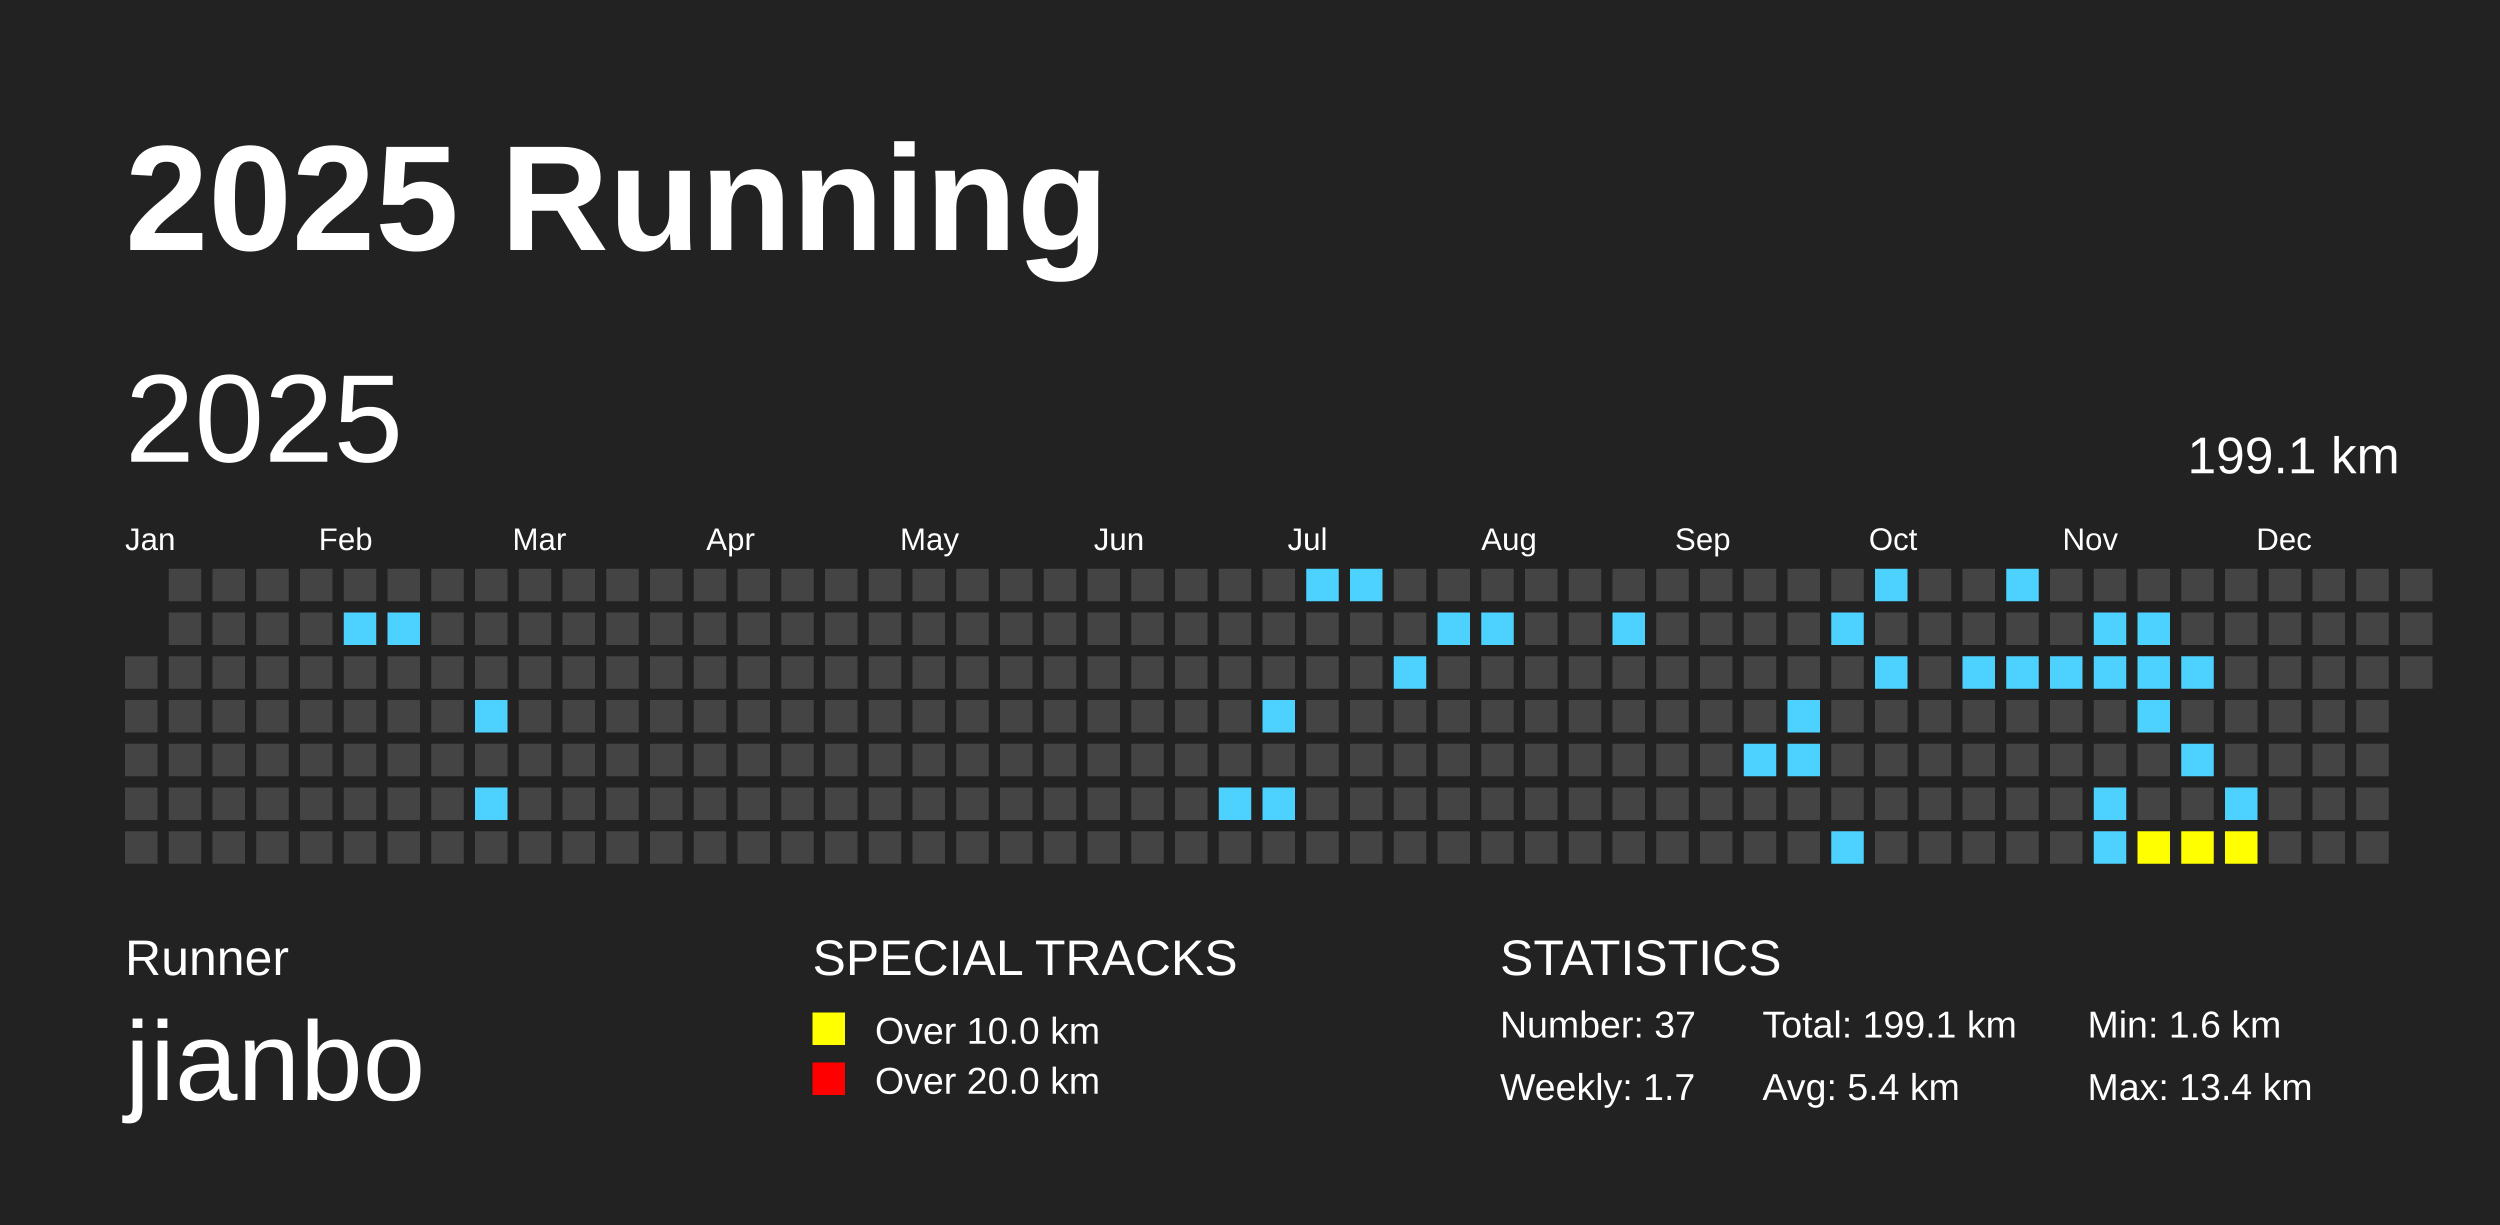
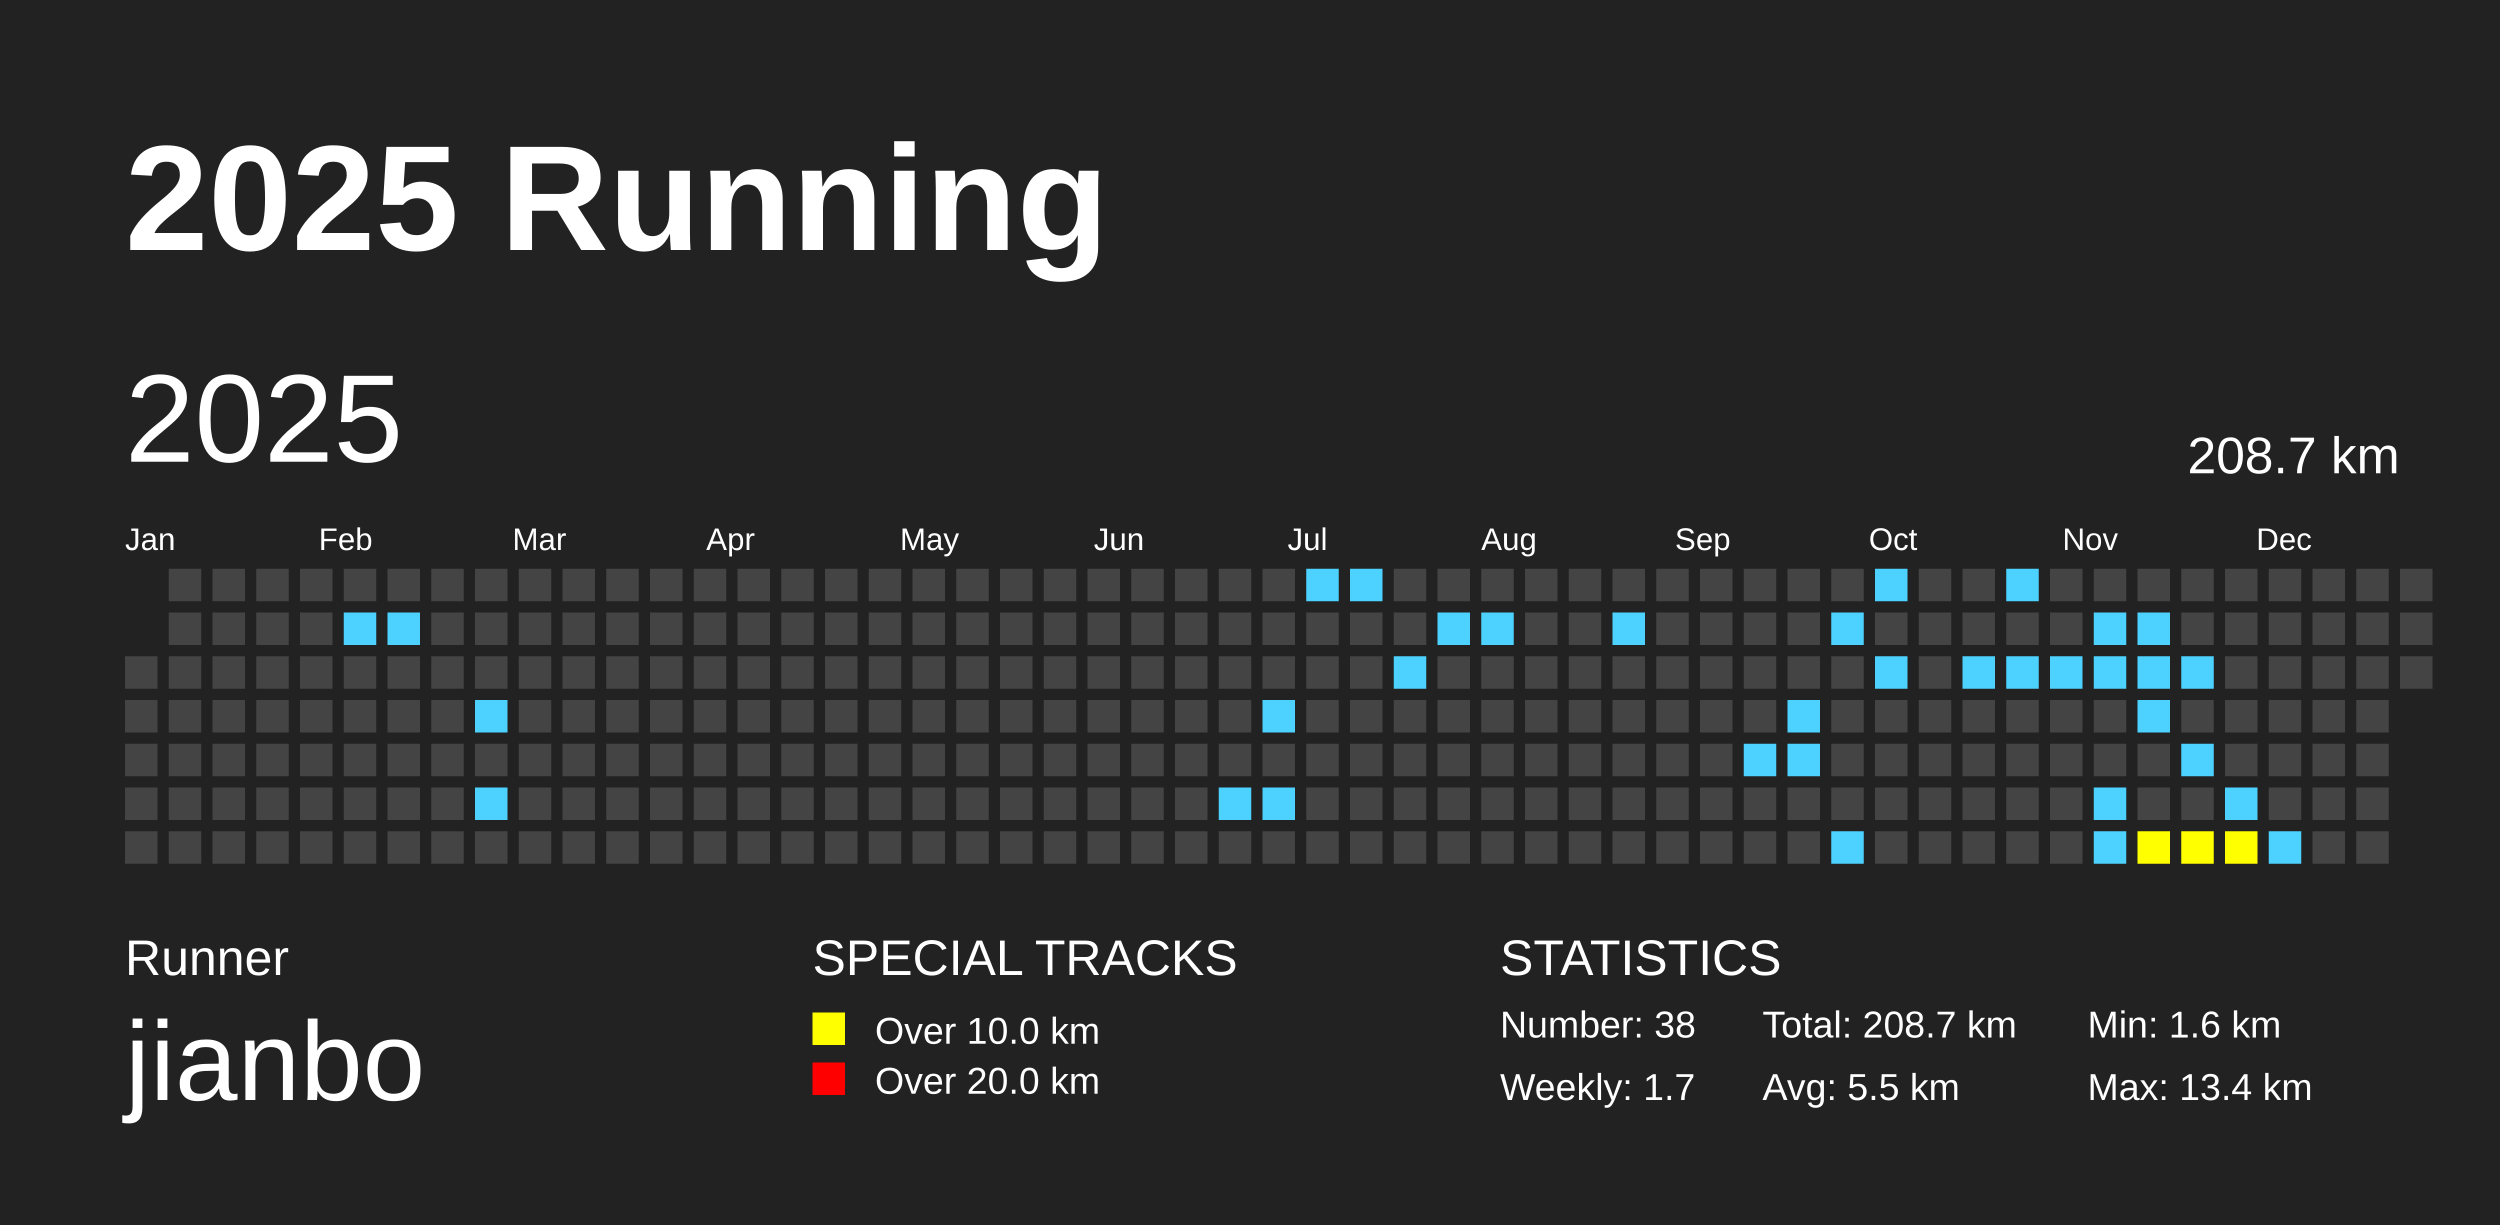
<svg xmlns="http://www.w3.org/2000/svg" baseProfile="full" height="98mm" version="1.1" viewBox="0,0,200,98" width="200mm">
  <defs />
  <rect fill="#222222" height="98" width="200" x="0" y="0" />
  <text fill="#FFFFFF" style="font-size:12px; font-family:Arial; font-weight:bold;" x="10" y="20">2025 Running</text>
  <text fill="#FFFFFF" style="font-size:4px; font-family:Arial" x="10" y="78">Runner</text>
  <text fill="#FFFFFF" style="font-size:9px; font-family:Arial" x="10" y="88">jianbo</text>
  <text fill="#FFFFFF" style="font-size:4px; font-family:Arial" x="65" y="78">SPECIAL TRACKS</text>
  <rect fill="yellow" height="2.6" width="2.6" x="65" y="81" />
  <text fill="#FFFFFF" style="font-size:3px; font-family:Arial" x="70" y="83.5">Over 10.0 km</text>
  <rect fill="red" height="2.6" width="2.6" x="65" y="85" />
  <text fill="#FFFFFF" style="font-size:3px; font-family:Arial" x="70" y="87.5">Over 20.0 km</text>
  <text fill="#FFFFFF" style="font-size:4px; font-family:Arial" x="120" y="78">STATISTICS</text>
-   <text fill="#FFFFFF" style="font-size:3px; font-family:Arial" x="120" y="83">Number: 37</text>
+   <text fill="#FFFFFF" style="font-size:3px; font-family:Arial" x="120" y="83">Number: 38</text>
  <text fill="#FFFFFF" style="font-size:3px; font-family:Arial" x="120" y="88">Weekly: 1.7</text>
-   <text fill="#FFFFFF" style="font-size:3px; font-family:Arial" x="141" y="83">Total: 199.1 km</text>
-   <text fill="#FFFFFF" style="font-size:3px; font-family:Arial" x="141" y="88">Avg: 5.4 km</text>
+   <text fill="#FFFFFF" style="font-size:3px; font-family:Arial" x="141" y="83">Total: 208.7 km</text>
+   <text fill="#FFFFFF" style="font-size:3px; font-family:Arial" x="141" y="88">Avg: 5.5 km</text>
  <text fill="#FFFFFF" style="font-size:3px; font-family:Arial" x="167" y="83">Min: 1.6 km</text>
  <text fill="#FFFFFF" style="font-size:3px; font-family:Arial" x="167" y="88">Max: 13.4 km</text>
  <text dominant-baseline="hanging" fill="#FFFFFF" style="font-size:10.0px; font-family:Arial;" x="10" y="30">2025</text>
-   <text dominant-baseline="hanging" fill="#FFFFFF" style="font-size:4.125px; font-family:Arial;" x="175" y="35">199.1 km</text>
+   <text dominant-baseline="hanging" fill="#FFFFFF" style="font-size:4.125px; font-family:Arial;" x="175" y="35">208.7 km</text>
  <text fill="#FFFFFF" style="font-size:2.5px; font-family:Arial" x="10.0" y="44">Jan</text>
  <text fill="#FFFFFF" style="font-size:2.5px; font-family:Arial" x="25.5" y="44">Feb</text>
  <text fill="#FFFFFF" style="font-size:2.5px; font-family:Arial" x="41.0" y="44">Mar</text>
  <text fill="#FFFFFF" style="font-size:2.5px; font-family:Arial" x="56.5" y="44">Apr</text>
  <text fill="#FFFFFF" style="font-size:2.5px; font-family:Arial" x="72.0" y="44">May</text>
  <text fill="#FFFFFF" style="font-size:2.5px; font-family:Arial" x="87.5" y="44">Jun</text>
  <text fill="#FFFFFF" style="font-size:2.5px; font-family:Arial" x="103.0" y="44">Jul</text>
  <text fill="#FFFFFF" style="font-size:2.5px; font-family:Arial" x="118.5" y="44">Aug</text>
  <text fill="#FFFFFF" style="font-size:2.5px; font-family:Arial" x="134.0" y="44">Sep</text>
  <text fill="#FFFFFF" style="font-size:2.5px; font-family:Arial" x="149.5" y="44">Oct</text>
  <text fill="#FFFFFF" style="font-size:2.5px; font-family:Arial" x="165.0" y="44">Nov</text>
  <text fill="#FFFFFF" style="font-size:2.5px; font-family:Arial" x="180.5" y="44">Dec</text>
  <rect fill="#444444" height="2.6" width="2.6" x="10.0" y="52.5" />
  <rect fill="#444444" height="2.6" width="2.6" x="10.0" y="56.0" />
  <rect fill="#444444" height="2.6" width="2.6" x="10.0" y="59.5" />
  <rect fill="#444444" height="2.6" width="2.6" x="10.0" y="63.0" />
  <rect fill="#444444" height="2.6" width="2.6" x="10.0" y="66.5" />
  <rect fill="#444444" height="2.6" width="2.6" x="13.5" y="45.5" />
  <rect fill="#444444" height="2.6" width="2.6" x="13.5" y="49.0" />
  <rect fill="#444444" height="2.6" width="2.6" x="13.5" y="52.5" />
  <rect fill="#444444" height="2.6" width="2.6" x="13.5" y="56.0" />
  <rect fill="#444444" height="2.6" width="2.6" x="13.5" y="59.5" />
  <rect fill="#444444" height="2.6" width="2.6" x="13.5" y="63.0" />
  <rect fill="#444444" height="2.6" width="2.6" x="13.5" y="66.5" />
  <rect fill="#444444" height="2.6" width="2.6" x="17.0" y="45.5" />
  <rect fill="#444444" height="2.6" width="2.6" x="17.0" y="49.0" />
  <rect fill="#444444" height="2.6" width="2.6" x="17.0" y="52.5" />
  <rect fill="#444444" height="2.6" width="2.6" x="17.0" y="56.0" />
  <rect fill="#444444" height="2.6" width="2.6" x="17.0" y="59.5" />
  <rect fill="#444444" height="2.6" width="2.6" x="17.0" y="63.0" />
  <rect fill="#444444" height="2.6" width="2.6" x="17.0" y="66.5" />
  <rect fill="#444444" height="2.6" width="2.6" x="20.5" y="45.5" />
  <rect fill="#444444" height="2.6" width="2.6" x="20.5" y="49.0" />
  <rect fill="#444444" height="2.6" width="2.6" x="20.5" y="52.5" />
  <rect fill="#444444" height="2.6" width="2.6" x="20.5" y="56.0" />
  <rect fill="#444444" height="2.6" width="2.6" x="20.5" y="59.5" />
  <rect fill="#444444" height="2.6" width="2.6" x="20.5" y="63.0" />
  <rect fill="#444444" height="2.6" width="2.6" x="20.5" y="66.5" />
  <rect fill="#444444" height="2.6" width="2.6" x="24.0" y="45.5" />
  <rect fill="#444444" height="2.6" width="2.6" x="24.0" y="49.0" />
  <rect fill="#444444" height="2.6" width="2.6" x="24.0" y="52.5" />
  <rect fill="#444444" height="2.6" width="2.6" x="24.0" y="56.0" />
  <rect fill="#444444" height="2.6" width="2.6" x="24.0" y="59.5" />
  <rect fill="#444444" height="2.6" width="2.6" x="24.0" y="63.0" />
  <rect fill="#444444" height="2.6" width="2.6" x="24.0" y="66.5" />
  <rect fill="#444444" height="2.6" width="2.6" x="27.5" y="45.5" />
  <rect fill="#4DD2FF" height="2.6" width="2.6" x="27.5" y="49.0" />
  <rect fill="#444444" height="2.6" width="2.6" x="27.5" y="52.5" />
  <rect fill="#444444" height="2.6" width="2.6" x="27.5" y="56.0" />
  <rect fill="#444444" height="2.6" width="2.6" x="27.5" y="59.5" />
  <rect fill="#444444" height="2.6" width="2.6" x="27.5" y="63.0" />
  <rect fill="#444444" height="2.6" width="2.6" x="27.5" y="66.5" />
  <rect fill="#444444" height="2.6" width="2.6" x="31.0" y="45.5" />
  <rect fill="#4DD2FF" height="2.6" width="2.6" x="31.0" y="49.0" />
  <rect fill="#444444" height="2.6" width="2.6" x="31.0" y="52.5" />
  <rect fill="#444444" height="2.6" width="2.6" x="31.0" y="56.0" />
  <rect fill="#444444" height="2.6" width="2.6" x="31.0" y="59.5" />
  <rect fill="#444444" height="2.6" width="2.6" x="31.0" y="63.0" />
  <rect fill="#444444" height="2.6" width="2.6" x="31.0" y="66.5" />
  <rect fill="#444444" height="2.6" width="2.6" x="34.5" y="45.5" />
  <rect fill="#444444" height="2.6" width="2.6" x="34.5" y="49.0" />
  <rect fill="#444444" height="2.6" width="2.6" x="34.5" y="52.5" />
  <rect fill="#444444" height="2.6" width="2.6" x="34.5" y="56.0" />
  <rect fill="#444444" height="2.6" width="2.6" x="34.5" y="59.5" />
  <rect fill="#444444" height="2.6" width="2.6" x="34.5" y="63.0" />
  <rect fill="#444444" height="2.6" width="2.6" x="34.5" y="66.5" />
  <rect fill="#444444" height="2.6" width="2.6" x="38.0" y="45.5" />
  <rect fill="#444444" height="2.6" width="2.6" x="38.0" y="49.0" />
  <rect fill="#444444" height="2.6" width="2.6" x="38.0" y="52.5" />
  <rect fill="#4DD2FF" height="2.6" width="2.6" x="38.0" y="56.0" />
  <rect fill="#444444" height="2.6" width="2.6" x="38.0" y="59.5" />
  <rect fill="#4DD2FF" height="2.6" width="2.6" x="38.0" y="63.0" />
  <rect fill="#444444" height="2.6" width="2.6" x="38.0" y="66.5" />
  <rect fill="#444444" height="2.6" width="2.6" x="41.5" y="45.5" />
  <rect fill="#444444" height="2.6" width="2.6" x="41.5" y="49.0" />
  <rect fill="#444444" height="2.6" width="2.6" x="41.5" y="52.5" />
  <rect fill="#444444" height="2.6" width="2.6" x="41.5" y="56.0" />
  <rect fill="#444444" height="2.6" width="2.6" x="41.5" y="59.5" />
  <rect fill="#444444" height="2.6" width="2.6" x="41.5" y="63.0" />
  <rect fill="#444444" height="2.6" width="2.6" x="41.5" y="66.5" />
  <rect fill="#444444" height="2.6" width="2.6" x="45.0" y="45.5" />
  <rect fill="#444444" height="2.6" width="2.6" x="45.0" y="49.0" />
  <rect fill="#444444" height="2.6" width="2.6" x="45.0" y="52.5" />
  <rect fill="#444444" height="2.6" width="2.6" x="45.0" y="56.0" />
  <rect fill="#444444" height="2.6" width="2.6" x="45.0" y="59.5" />
  <rect fill="#444444" height="2.6" width="2.6" x="45.0" y="63.0" />
  <rect fill="#444444" height="2.6" width="2.6" x="45.0" y="66.5" />
  <rect fill="#444444" height="2.6" width="2.6" x="48.5" y="45.5" />
  <rect fill="#444444" height="2.6" width="2.6" x="48.5" y="49.0" />
  <rect fill="#444444" height="2.6" width="2.6" x="48.5" y="52.5" />
  <rect fill="#444444" height="2.6" width="2.6" x="48.5" y="56.0" />
  <rect fill="#444444" height="2.6" width="2.6" x="48.5" y="59.5" />
  <rect fill="#444444" height="2.6" width="2.6" x="48.5" y="63.0" />
  <rect fill="#444444" height="2.6" width="2.6" x="48.5" y="66.5" />
  <rect fill="#444444" height="2.6" width="2.6" x="52.0" y="45.5" />
  <rect fill="#444444" height="2.6" width="2.6" x="52.0" y="49.0" />
  <rect fill="#444444" height="2.6" width="2.6" x="52.0" y="52.5" />
  <rect fill="#444444" height="2.6" width="2.6" x="52.0" y="56.0" />
  <rect fill="#444444" height="2.6" width="2.6" x="52.0" y="59.5" />
  <rect fill="#444444" height="2.6" width="2.6" x="52.0" y="63.0" />
  <rect fill="#444444" height="2.6" width="2.6" x="52.0" y="66.5" />
  <rect fill="#444444" height="2.6" width="2.6" x="55.5" y="45.5" />
  <rect fill="#444444" height="2.6" width="2.6" x="55.5" y="49.0" />
  <rect fill="#444444" height="2.6" width="2.6" x="55.5" y="52.5" />
  <rect fill="#444444" height="2.6" width="2.6" x="55.5" y="56.0" />
  <rect fill="#444444" height="2.6" width="2.6" x="55.5" y="59.5" />
  <rect fill="#444444" height="2.6" width="2.6" x="55.5" y="63.0" />
  <rect fill="#444444" height="2.6" width="2.6" x="55.5" y="66.5" />
  <rect fill="#444444" height="2.6" width="2.6" x="59.0" y="45.5" />
  <rect fill="#444444" height="2.6" width="2.6" x="59.0" y="49.0" />
  <rect fill="#444444" height="2.6" width="2.6" x="59.0" y="52.5" />
  <rect fill="#444444" height="2.6" width="2.6" x="59.0" y="56.0" />
  <rect fill="#444444" height="2.6" width="2.6" x="59.0" y="59.5" />
  <rect fill="#444444" height="2.6" width="2.6" x="59.0" y="63.0" />
  <rect fill="#444444" height="2.6" width="2.6" x="59.0" y="66.5" />
  <rect fill="#444444" height="2.6" width="2.6" x="62.5" y="45.5" />
  <rect fill="#444444" height="2.6" width="2.6" x="62.5" y="49.0" />
  <rect fill="#444444" height="2.6" width="2.6" x="62.5" y="52.5" />
  <rect fill="#444444" height="2.6" width="2.6" x="62.5" y="56.0" />
  <rect fill="#444444" height="2.6" width="2.6" x="62.5" y="59.5" />
  <rect fill="#444444" height="2.6" width="2.6" x="62.5" y="63.0" />
  <rect fill="#444444" height="2.6" width="2.6" x="62.5" y="66.5" />
  <rect fill="#444444" height="2.6" width="2.6" x="66.0" y="45.5" />
  <rect fill="#444444" height="2.6" width="2.6" x="66.0" y="49.0" />
  <rect fill="#444444" height="2.6" width="2.6" x="66.0" y="52.5" />
  <rect fill="#444444" height="2.6" width="2.6" x="66.0" y="56.0" />
  <rect fill="#444444" height="2.6" width="2.6" x="66.0" y="59.5" />
  <rect fill="#444444" height="2.6" width="2.6" x="66.0" y="63.0" />
  <rect fill="#444444" height="2.6" width="2.6" x="66.0" y="66.5" />
  <rect fill="#444444" height="2.6" width="2.6" x="69.5" y="45.5" />
  <rect fill="#444444" height="2.6" width="2.6" x="69.5" y="49.0" />
  <rect fill="#444444" height="2.6" width="2.6" x="69.5" y="52.5" />
  <rect fill="#444444" height="2.6" width="2.6" x="69.5" y="56.0" />
  <rect fill="#444444" height="2.6" width="2.6" x="69.5" y="59.5" />
  <rect fill="#444444" height="2.6" width="2.6" x="69.5" y="63.0" />
  <rect fill="#444444" height="2.6" width="2.6" x="69.5" y="66.5" />
  <rect fill="#444444" height="2.6" width="2.6" x="73.0" y="45.5" />
  <rect fill="#444444" height="2.6" width="2.6" x="73.0" y="49.0" />
  <rect fill="#444444" height="2.6" width="2.6" x="73.0" y="52.5" />
  <rect fill="#444444" height="2.6" width="2.6" x="73.0" y="56.0" />
  <rect fill="#444444" height="2.6" width="2.6" x="73.0" y="59.5" />
  <rect fill="#444444" height="2.6" width="2.6" x="73.0" y="63.0" />
  <rect fill="#444444" height="2.6" width="2.6" x="73.0" y="66.5" />
  <rect fill="#444444" height="2.6" width="2.6" x="76.5" y="45.5" />
  <rect fill="#444444" height="2.6" width="2.6" x="76.5" y="49.0" />
  <rect fill="#444444" height="2.6" width="2.6" x="76.5" y="52.5" />
  <rect fill="#444444" height="2.6" width="2.6" x="76.5" y="56.0" />
  <rect fill="#444444" height="2.6" width="2.6" x="76.5" y="59.5" />
  <rect fill="#444444" height="2.6" width="2.6" x="76.5" y="63.0" />
  <rect fill="#444444" height="2.6" width="2.6" x="76.5" y="66.5" />
  <rect fill="#444444" height="2.6" width="2.6" x="80.0" y="45.5" />
  <rect fill="#444444" height="2.6" width="2.6" x="80.0" y="49.0" />
  <rect fill="#444444" height="2.6" width="2.6" x="80.0" y="52.5" />
  <rect fill="#444444" height="2.6" width="2.6" x="80.0" y="56.0" />
  <rect fill="#444444" height="2.6" width="2.6" x="80.0" y="59.5" />
  <rect fill="#444444" height="2.6" width="2.6" x="80.0" y="63.0" />
  <rect fill="#444444" height="2.6" width="2.6" x="80.0" y="66.5" />
  <rect fill="#444444" height="2.6" width="2.6" x="83.5" y="45.5" />
  <rect fill="#444444" height="2.6" width="2.6" x="83.5" y="49.0" />
  <rect fill="#444444" height="2.6" width="2.6" x="83.5" y="52.5" />
  <rect fill="#444444" height="2.6" width="2.6" x="83.5" y="56.0" />
  <rect fill="#444444" height="2.6" width="2.6" x="83.5" y="59.5" />
  <rect fill="#444444" height="2.6" width="2.6" x="83.5" y="63.0" />
  <rect fill="#444444" height="2.6" width="2.6" x="83.5" y="66.5" />
  <rect fill="#444444" height="2.6" width="2.6" x="87.0" y="45.5" />
  <rect fill="#444444" height="2.6" width="2.6" x="87.0" y="49.0" />
  <rect fill="#444444" height="2.6" width="2.6" x="87.0" y="52.5" />
  <rect fill="#444444" height="2.6" width="2.6" x="87.0" y="56.0" />
  <rect fill="#444444" height="2.6" width="2.6" x="87.0" y="59.5" />
  <rect fill="#444444" height="2.6" width="2.6" x="87.0" y="63.0" />
  <rect fill="#444444" height="2.6" width="2.6" x="87.0" y="66.5" />
  <rect fill="#444444" height="2.6" width="2.6" x="90.5" y="45.5" />
  <rect fill="#444444" height="2.6" width="2.6" x="90.5" y="49.0" />
  <rect fill="#444444" height="2.6" width="2.6" x="90.5" y="52.5" />
  <rect fill="#444444" height="2.6" width="2.6" x="90.5" y="56.0" />
  <rect fill="#444444" height="2.6" width="2.6" x="90.5" y="59.5" />
  <rect fill="#444444" height="2.6" width="2.6" x="90.5" y="63.0" />
  <rect fill="#444444" height="2.6" width="2.6" x="90.5" y="66.5" />
  <rect fill="#444444" height="2.6" width="2.6" x="94.0" y="45.5" />
  <rect fill="#444444" height="2.6" width="2.6" x="94.0" y="49.0" />
  <rect fill="#444444" height="2.6" width="2.6" x="94.0" y="52.5" />
  <rect fill="#444444" height="2.6" width="2.6" x="94.0" y="56.0" />
  <rect fill="#444444" height="2.6" width="2.6" x="94.0" y="59.5" />
  <rect fill="#444444" height="2.6" width="2.6" x="94.0" y="63.0" />
  <rect fill="#444444" height="2.6" width="2.6" x="94.0" y="66.5" />
  <rect fill="#444444" height="2.6" width="2.6" x="97.5" y="45.5" />
  <rect fill="#444444" height="2.6" width="2.6" x="97.5" y="49.0" />
  <rect fill="#444444" height="2.6" width="2.6" x="97.5" y="52.5" />
  <rect fill="#444444" height="2.6" width="2.6" x="97.5" y="56.0" />
  <rect fill="#444444" height="2.6" width="2.6" x="97.5" y="59.5" />
  <rect fill="#4DD2FF" height="2.6" width="2.6" x="97.5" y="63.0" />
  <rect fill="#444444" height="2.6" width="2.6" x="97.5" y="66.5" />
  <rect fill="#444444" height="2.6" width="2.6" x="101.0" y="45.5" />
  <rect fill="#444444" height="2.6" width="2.6" x="101.0" y="49.0" />
  <rect fill="#444444" height="2.6" width="2.6" x="101.0" y="52.5" />
  <rect fill="#4DD2FF" height="2.6" width="2.6" x="101.0" y="56.0" />
  <rect fill="#444444" height="2.6" width="2.6" x="101.0" y="59.5" />
  <rect fill="#4DD2FF" height="2.6" width="2.6" x="101.0" y="63.0" />
  <rect fill="#444444" height="2.6" width="2.6" x="101.0" y="66.5" />
  <rect fill="#4DD2FF" height="2.6" width="2.6" x="104.5" y="45.5" />
  <rect fill="#444444" height="2.6" width="2.6" x="104.5" y="49.0" />
  <rect fill="#444444" height="2.6" width="2.6" x="104.5" y="52.5" />
  <rect fill="#444444" height="2.6" width="2.6" x="104.5" y="56.0" />
  <rect fill="#444444" height="2.6" width="2.6" x="104.5" y="59.5" />
  <rect fill="#444444" height="2.6" width="2.6" x="104.5" y="63.0" />
  <rect fill="#444444" height="2.6" width="2.6" x="104.5" y="66.5" />
  <rect fill="#4DD2FF" height="2.6" width="2.6" x="108.0" y="45.5" />
  <rect fill="#444444" height="2.6" width="2.6" x="108.0" y="49.0" />
  <rect fill="#444444" height="2.6" width="2.6" x="108.0" y="52.5" />
  <rect fill="#444444" height="2.6" width="2.6" x="108.0" y="56.0" />
  <rect fill="#444444" height="2.6" width="2.6" x="108.0" y="59.5" />
  <rect fill="#444444" height="2.6" width="2.6" x="108.0" y="63.0" />
  <rect fill="#444444" height="2.6" width="2.6" x="108.0" y="66.5" />
  <rect fill="#444444" height="2.6" width="2.6" x="111.5" y="45.5" />
  <rect fill="#444444" height="2.6" width="2.6" x="111.5" y="49.0" />
  <rect fill="#4DD2FF" height="2.6" width="2.6" x="111.5" y="52.5" />
  <rect fill="#444444" height="2.6" width="2.6" x="111.5" y="56.0" />
  <rect fill="#444444" height="2.6" width="2.6" x="111.5" y="59.5" />
  <rect fill="#444444" height="2.6" width="2.6" x="111.5" y="63.0" />
  <rect fill="#444444" height="2.6" width="2.6" x="111.5" y="66.5" />
  <rect fill="#444444" height="2.6" width="2.6" x="115.0" y="45.5" />
  <rect fill="#4DD2FF" height="2.6" width="2.6" x="115.0" y="49.0" />
  <rect fill="#444444" height="2.6" width="2.6" x="115.0" y="52.5" />
  <rect fill="#444444" height="2.6" width="2.6" x="115.0" y="56.0" />
  <rect fill="#444444" height="2.6" width="2.6" x="115.0" y="59.5" />
  <rect fill="#444444" height="2.6" width="2.6" x="115.0" y="63.0" />
  <rect fill="#444444" height="2.6" width="2.6" x="115.0" y="66.5" />
  <rect fill="#444444" height="2.6" width="2.6" x="118.5" y="45.5" />
  <rect fill="#4DD2FF" height="2.6" width="2.6" x="118.5" y="49.0" />
  <rect fill="#444444" height="2.6" width="2.6" x="118.5" y="52.5" />
  <rect fill="#444444" height="2.6" width="2.6" x="118.5" y="56.0" />
  <rect fill="#444444" height="2.6" width="2.6" x="118.5" y="59.5" />
  <rect fill="#444444" height="2.6" width="2.6" x="118.5" y="63.0" />
  <rect fill="#444444" height="2.6" width="2.6" x="118.5" y="66.5" />
  <rect fill="#444444" height="2.6" width="2.6" x="122.0" y="45.5" />
  <rect fill="#444444" height="2.6" width="2.6" x="122.0" y="49.0" />
  <rect fill="#444444" height="2.6" width="2.6" x="122.0" y="52.5" />
  <rect fill="#444444" height="2.6" width="2.6" x="122.0" y="56.0" />
  <rect fill="#444444" height="2.6" width="2.6" x="122.0" y="59.5" />
  <rect fill="#444444" height="2.6" width="2.6" x="122.0" y="63.0" />
  <rect fill="#444444" height="2.6" width="2.6" x="122.0" y="66.5" />
  <rect fill="#444444" height="2.6" width="2.6" x="125.5" y="45.5" />
  <rect fill="#444444" height="2.6" width="2.6" x="125.5" y="49.0" />
  <rect fill="#444444" height="2.6" width="2.6" x="125.5" y="52.5" />
  <rect fill="#444444" height="2.6" width="2.6" x="125.5" y="56.0" />
  <rect fill="#444444" height="2.6" width="2.6" x="125.5" y="59.5" />
  <rect fill="#444444" height="2.6" width="2.6" x="125.5" y="63.0" />
  <rect fill="#444444" height="2.6" width="2.6" x="125.5" y="66.5" />
  <rect fill="#444444" height="2.6" width="2.6" x="129.0" y="45.5" />
  <rect fill="#4DD2FF" height="2.6" width="2.6" x="129.0" y="49.0" />
  <rect fill="#444444" height="2.6" width="2.6" x="129.0" y="52.5" />
  <rect fill="#444444" height="2.6" width="2.6" x="129.0" y="56.0" />
  <rect fill="#444444" height="2.6" width="2.6" x="129.0" y="59.5" />
  <rect fill="#444444" height="2.6" width="2.6" x="129.0" y="63.0" />
  <rect fill="#444444" height="2.6" width="2.6" x="129.0" y="66.5" />
  <rect fill="#444444" height="2.6" width="2.6" x="132.5" y="45.5" />
  <rect fill="#444444" height="2.6" width="2.6" x="132.5" y="49.0" />
  <rect fill="#444444" height="2.6" width="2.6" x="132.5" y="52.5" />
  <rect fill="#444444" height="2.6" width="2.6" x="132.5" y="56.0" />
  <rect fill="#444444" height="2.6" width="2.6" x="132.5" y="59.5" />
  <rect fill="#444444" height="2.6" width="2.6" x="132.5" y="63.0" />
  <rect fill="#444444" height="2.6" width="2.6" x="132.5" y="66.5" />
  <rect fill="#444444" height="2.6" width="2.6" x="136.0" y="45.5" />
  <rect fill="#444444" height="2.6" width="2.6" x="136.0" y="49.0" />
  <rect fill="#444444" height="2.6" width="2.6" x="136.0" y="52.5" />
  <rect fill="#444444" height="2.6" width="2.6" x="136.0" y="56.0" />
  <rect fill="#444444" height="2.6" width="2.6" x="136.0" y="59.5" />
  <rect fill="#444444" height="2.6" width="2.6" x="136.0" y="63.0" />
  <rect fill="#444444" height="2.6" width="2.6" x="136.0" y="66.5" />
  <rect fill="#444444" height="2.6" width="2.6" x="139.5" y="45.5" />
  <rect fill="#444444" height="2.6" width="2.6" x="139.5" y="49.0" />
  <rect fill="#444444" height="2.6" width="2.6" x="139.5" y="52.5" />
  <rect fill="#444444" height="2.6" width="2.6" x="139.5" y="56.0" />
  <rect fill="#4DD2FF" height="2.6" width="2.6" x="139.5" y="59.5" />
  <rect fill="#444444" height="2.6" width="2.6" x="139.5" y="63.0" />
  <rect fill="#444444" height="2.6" width="2.6" x="139.5" y="66.5" />
  <rect fill="#444444" height="2.6" width="2.6" x="143.0" y="45.5" />
  <rect fill="#444444" height="2.6" width="2.6" x="143.0" y="49.0" />
  <rect fill="#444444" height="2.6" width="2.6" x="143.0" y="52.5" />
  <rect fill="#4DD2FF" height="2.6" width="2.6" x="143.0" y="56.0" />
  <rect fill="#4DD2FF" height="2.6" width="2.6" x="143.0" y="59.5" />
  <rect fill="#444444" height="2.6" width="2.6" x="143.0" y="63.0" />
  <rect fill="#444444" height="2.6" width="2.6" x="143.0" y="66.5" />
  <rect fill="#444444" height="2.6" width="2.6" x="146.5" y="45.5" />
  <rect fill="#4DD2FF" height="2.6" width="2.6" x="146.5" y="49.0" />
  <rect fill="#444444" height="2.6" width="2.6" x="146.5" y="52.5" />
  <rect fill="#444444" height="2.6" width="2.6" x="146.5" y="56.0" />
  <rect fill="#444444" height="2.6" width="2.6" x="146.5" y="59.5" />
  <rect fill="#444444" height="2.6" width="2.6" x="146.5" y="63.0" />
  <rect fill="#4DD2FF" height="2.6" width="2.6" x="146.5" y="66.5" />
  <rect fill="#4DD2FF" height="2.6" width="2.6" x="150.0" y="45.5" />
  <rect fill="#444444" height="2.6" width="2.6" x="150.0" y="49.0" />
  <rect fill="#4DD2FF" height="2.6" width="2.6" x="150.0" y="52.5" />
  <rect fill="#444444" height="2.6" width="2.6" x="150.0" y="56.0" />
  <rect fill="#444444" height="2.6" width="2.6" x="150.0" y="59.5" />
  <rect fill="#444444" height="2.6" width="2.6" x="150.0" y="63.0" />
  <rect fill="#444444" height="2.6" width="2.6" x="150.0" y="66.5" />
  <rect fill="#444444" height="2.6" width="2.6" x="153.5" y="45.5" />
  <rect fill="#444444" height="2.6" width="2.6" x="153.5" y="49.0" />
  <rect fill="#444444" height="2.6" width="2.6" x="153.5" y="52.5" />
  <rect fill="#444444" height="2.6" width="2.6" x="153.5" y="56.0" />
  <rect fill="#444444" height="2.6" width="2.6" x="153.5" y="59.5" />
  <rect fill="#444444" height="2.6" width="2.6" x="153.5" y="63.0" />
  <rect fill="#444444" height="2.6" width="2.6" x="153.5" y="66.5" />
  <rect fill="#444444" height="2.6" width="2.6" x="157.0" y="45.5" />
  <rect fill="#444444" height="2.6" width="2.6" x="157.0" y="49.0" />
  <rect fill="#4DD2FF" height="2.6" width="2.6" x="157.0" y="52.5" />
  <rect fill="#444444" height="2.6" width="2.6" x="157.0" y="56.0" />
  <rect fill="#444444" height="2.6" width="2.6" x="157.0" y="59.5" />
  <rect fill="#444444" height="2.6" width="2.6" x="157.0" y="63.0" />
  <rect fill="#444444" height="2.6" width="2.6" x="157.0" y="66.5" />
  <rect fill="#4DD2FF" height="2.6" width="2.6" x="160.5" y="45.5" />
  <rect fill="#444444" height="2.6" width="2.6" x="160.5" y="49.0" />
  <rect fill="#4DD2FF" height="2.6" width="2.6" x="160.5" y="52.5" />
  <rect fill="#444444" height="2.6" width="2.6" x="160.5" y="56.0" />
  <rect fill="#444444" height="2.6" width="2.6" x="160.5" y="59.5" />
  <rect fill="#444444" height="2.6" width="2.6" x="160.5" y="63.0" />
  <rect fill="#444444" height="2.6" width="2.6" x="160.5" y="66.5" />
  <rect fill="#444444" height="2.6" width="2.6" x="164.0" y="45.5" />
  <rect fill="#444444" height="2.6" width="2.6" x="164.0" y="49.0" />
  <rect fill="#4DD2FF" height="2.6" width="2.6" x="164.0" y="52.5" />
  <rect fill="#444444" height="2.6" width="2.6" x="164.0" y="56.0" />
  <rect fill="#444444" height="2.6" width="2.6" x="164.0" y="59.5" />
  <rect fill="#444444" height="2.6" width="2.6" x="164.0" y="63.0" />
  <rect fill="#444444" height="2.6" width="2.6" x="164.0" y="66.5" />
  <rect fill="#444444" height="2.6" width="2.6" x="167.5" y="45.5" />
  <rect fill="#4DD2FF" height="2.6" width="2.6" x="167.5" y="49.0" />
  <rect fill="#4DD2FF" height="2.6" width="2.6" x="167.5" y="52.5" />
  <rect fill="#444444" height="2.6" width="2.6" x="167.5" y="56.0" />
  <rect fill="#444444" height="2.6" width="2.6" x="167.5" y="59.5" />
  <rect fill="#4DD2FF" height="2.6" width="2.6" x="167.5" y="63.0" />
  <rect fill="#4DD2FF" height="2.6" width="2.6" x="167.5" y="66.5" />
  <rect fill="#444444" height="2.6" width="2.6" x="171.0" y="45.5" />
  <rect fill="#4DD2FF" height="2.6" width="2.6" x="171.0" y="49.0" />
  <rect fill="#4DD2FF" height="2.6" width="2.6" x="171.0" y="52.5" />
  <rect fill="#4DD2FF" height="2.6" width="2.6" x="171.0" y="56.0" />
  <rect fill="#444444" height="2.6" width="2.6" x="171.0" y="59.5" />
  <rect fill="#444444" height="2.6" width="2.6" x="171.0" y="63.0" />
  <rect fill="yellow" height="2.6" width="2.6" x="171.0" y="66.5" />
  <rect fill="#444444" height="2.6" width="2.6" x="174.5" y="45.5" />
  <rect fill="#444444" height="2.6" width="2.6" x="174.5" y="49.0" />
  <rect fill="#4DD2FF" height="2.6" width="2.6" x="174.5" y="52.5" />
  <rect fill="#444444" height="2.6" width="2.6" x="174.5" y="56.0" />
  <rect fill="#4DD2FF" height="2.6" width="2.6" x="174.5" y="59.5" />
  <rect fill="#444444" height="2.6" width="2.6" x="174.5" y="63.0" />
  <rect fill="yellow" height="2.6" width="2.6" x="174.5" y="66.5" />
  <rect fill="#444444" height="2.6" width="2.6" x="178.0" y="45.5" />
  <rect fill="#444444" height="2.6" width="2.6" x="178.0" y="49.0" />
  <rect fill="#444444" height="2.6" width="2.6" x="178.0" y="52.5" />
  <rect fill="#444444" height="2.6" width="2.6" x="178.0" y="56.0" />
  <rect fill="#444444" height="2.6" width="2.6" x="178.0" y="59.5" />
  <rect fill="#4DD2FF" height="2.6" width="2.6" x="178.0" y="63.0" />
  <rect fill="yellow" height="2.6" width="2.6" x="178.0" y="66.5" />
  <rect fill="#444444" height="2.6" width="2.6" x="181.5" y="45.5" />
  <rect fill="#444444" height="2.6" width="2.6" x="181.5" y="49.0" />
  <rect fill="#444444" height="2.6" width="2.6" x="181.5" y="52.5" />
  <rect fill="#444444" height="2.6" width="2.6" x="181.5" y="56.0" />
  <rect fill="#444444" height="2.6" width="2.6" x="181.5" y="59.5" />
  <rect fill="#444444" height="2.6" width="2.6" x="181.5" y="63.0" />
-   <rect fill="#444444" height="2.6" width="2.6" x="181.5" y="66.5" />
+   <rect fill="#4DD2FF" height="2.6" width="2.6" x="181.5" y="66.5" />
  <rect fill="#444444" height="2.6" width="2.6" x="185.0" y="45.5" />
  <rect fill="#444444" height="2.6" width="2.6" x="185.0" y="49.0" />
  <rect fill="#444444" height="2.6" width="2.6" x="185.0" y="52.5" />
  <rect fill="#444444" height="2.6" width="2.6" x="185.0" y="56.0" />
  <rect fill="#444444" height="2.6" width="2.6" x="185.0" y="59.5" />
  <rect fill="#444444" height="2.6" width="2.6" x="185.0" y="63.0" />
  <rect fill="#444444" height="2.6" width="2.6" x="185.0" y="66.5" />
  <rect fill="#444444" height="2.6" width="2.6" x="188.5" y="45.5" />
  <rect fill="#444444" height="2.6" width="2.6" x="188.5" y="49.0" />
  <rect fill="#444444" height="2.6" width="2.6" x="188.5" y="52.5" />
  <rect fill="#444444" height="2.6" width="2.6" x="188.5" y="56.0" />
  <rect fill="#444444" height="2.6" width="2.6" x="188.5" y="59.5" />
  <rect fill="#444444" height="2.6" width="2.6" x="188.5" y="63.0" />
  <rect fill="#444444" height="2.6" width="2.6" x="188.5" y="66.5" />
  <rect fill="#444444" height="2.6" width="2.6" x="192.0" y="45.5" />
  <rect fill="#444444" height="2.6" width="2.6" x="192.0" y="49.0" />
  <rect fill="#444444" height="2.6" width="2.6" x="192.0" y="52.5" />
</svg>
